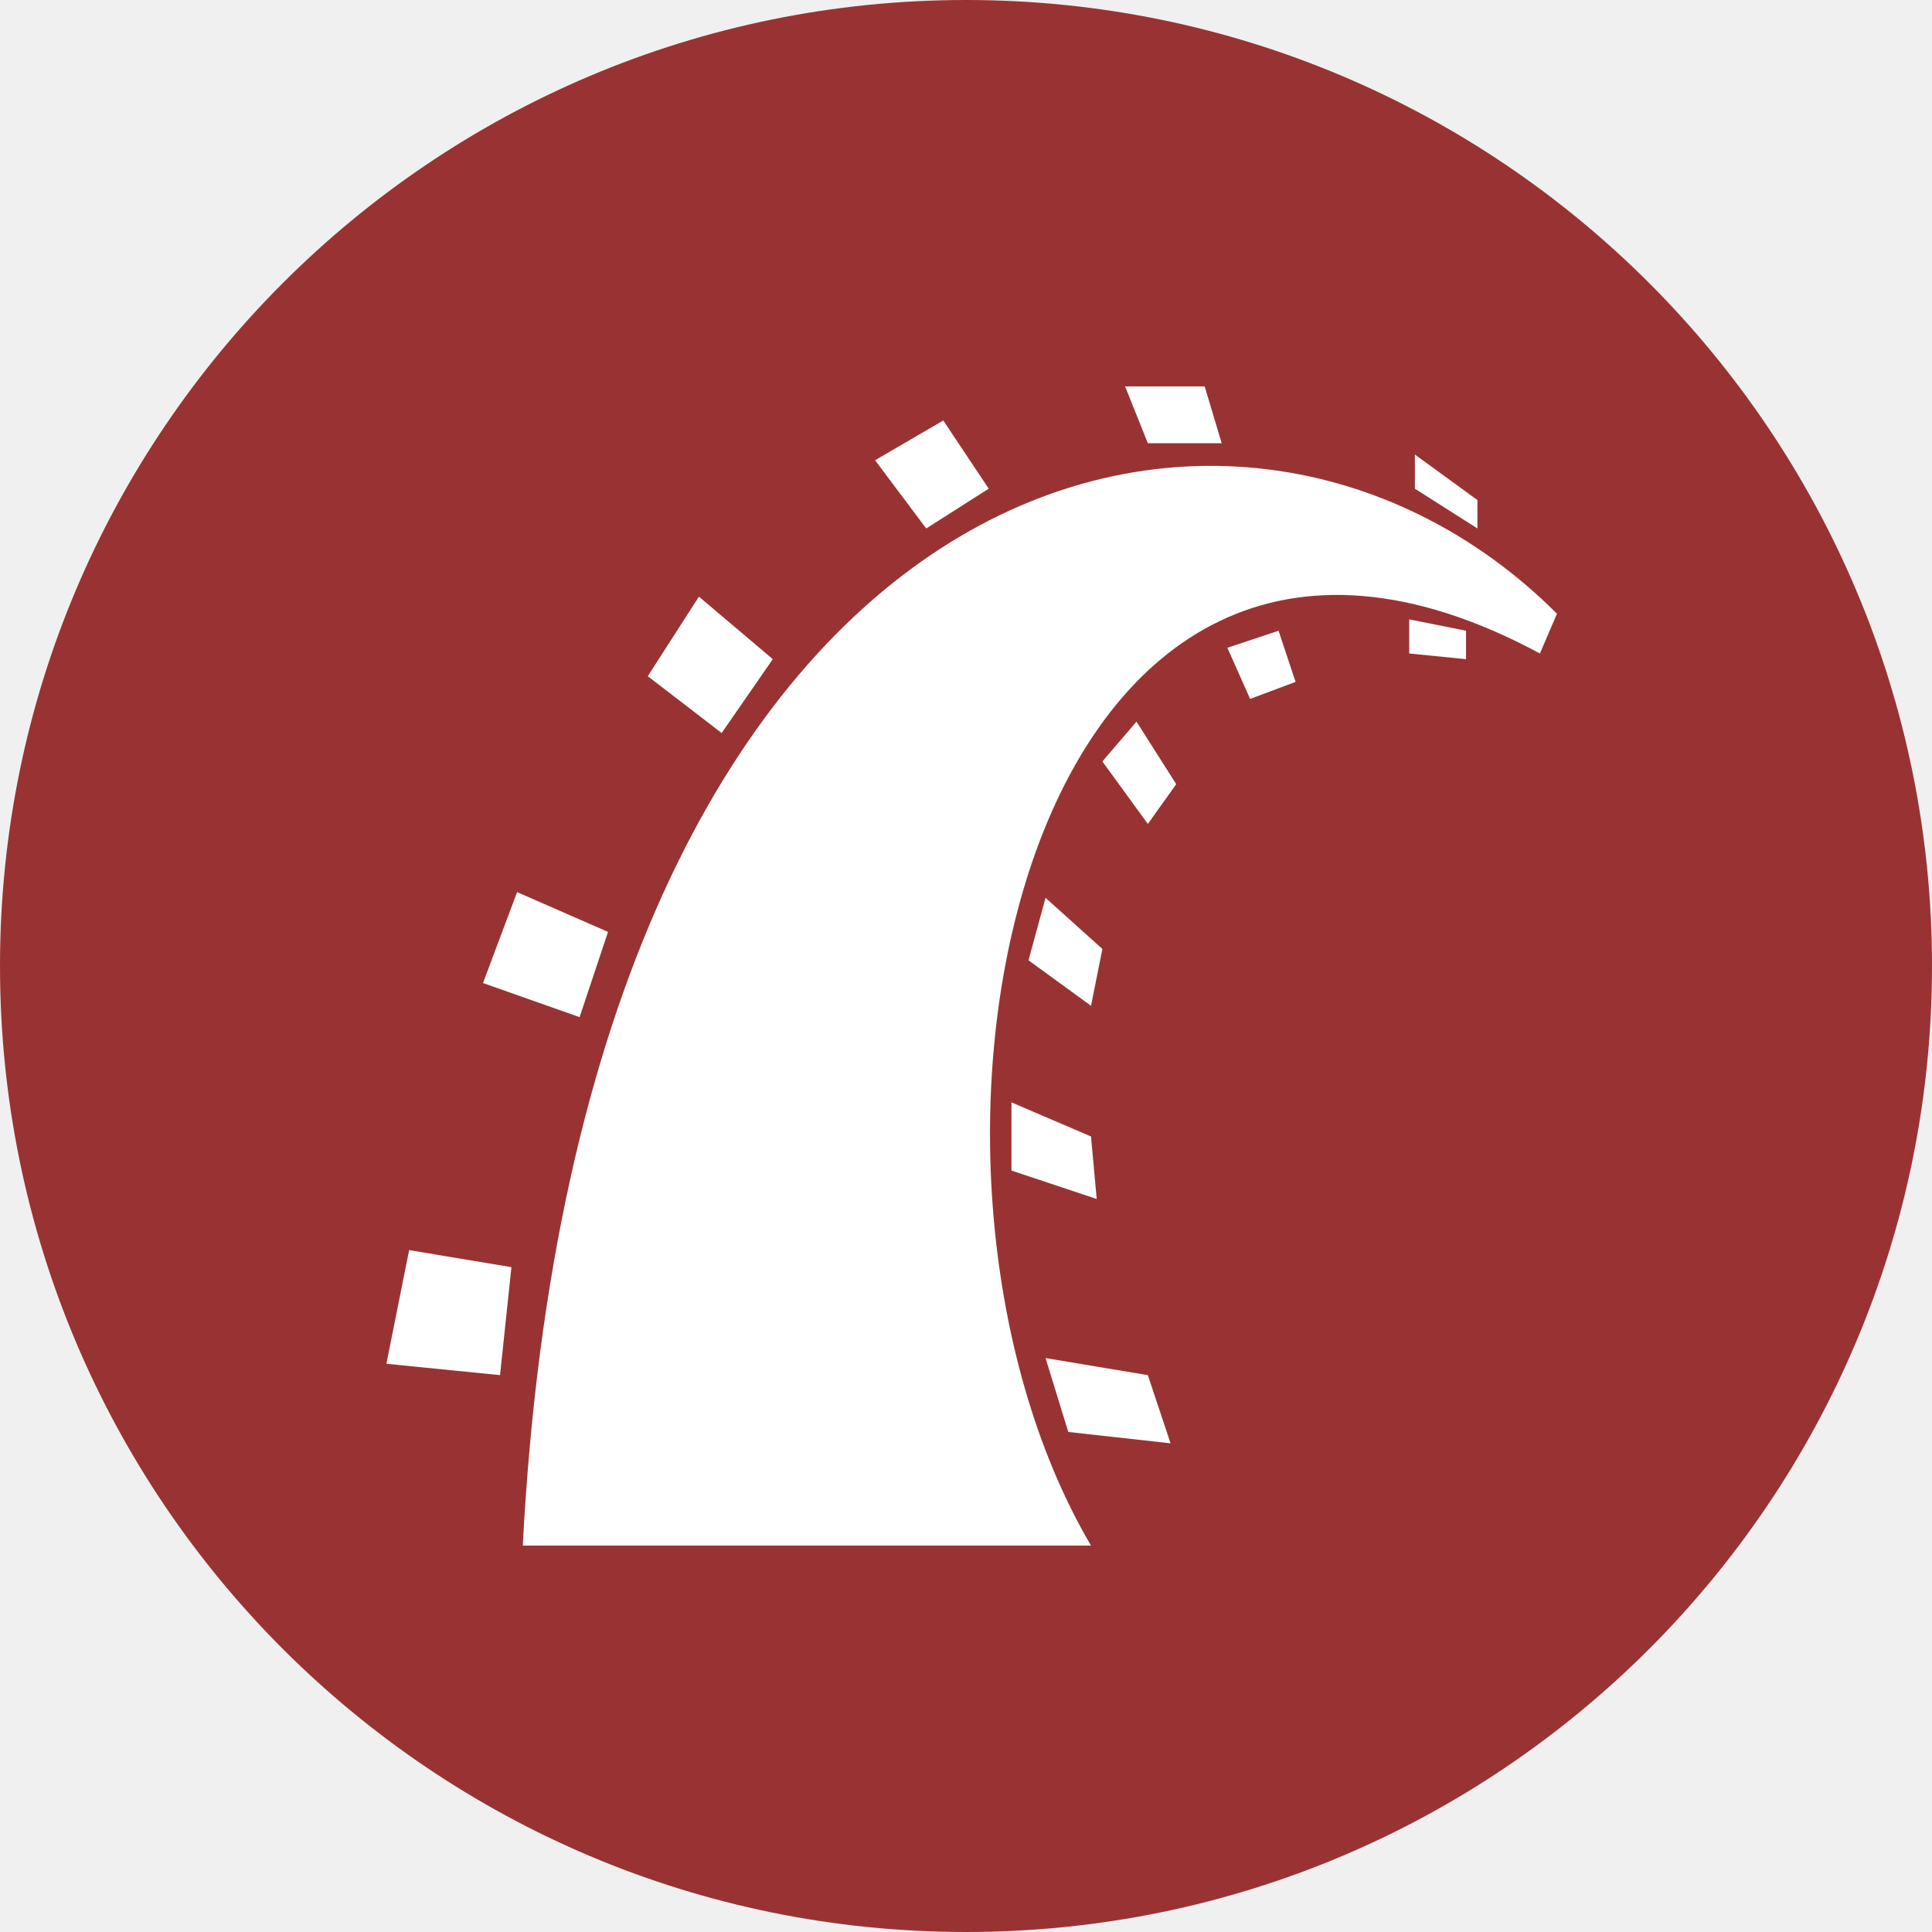
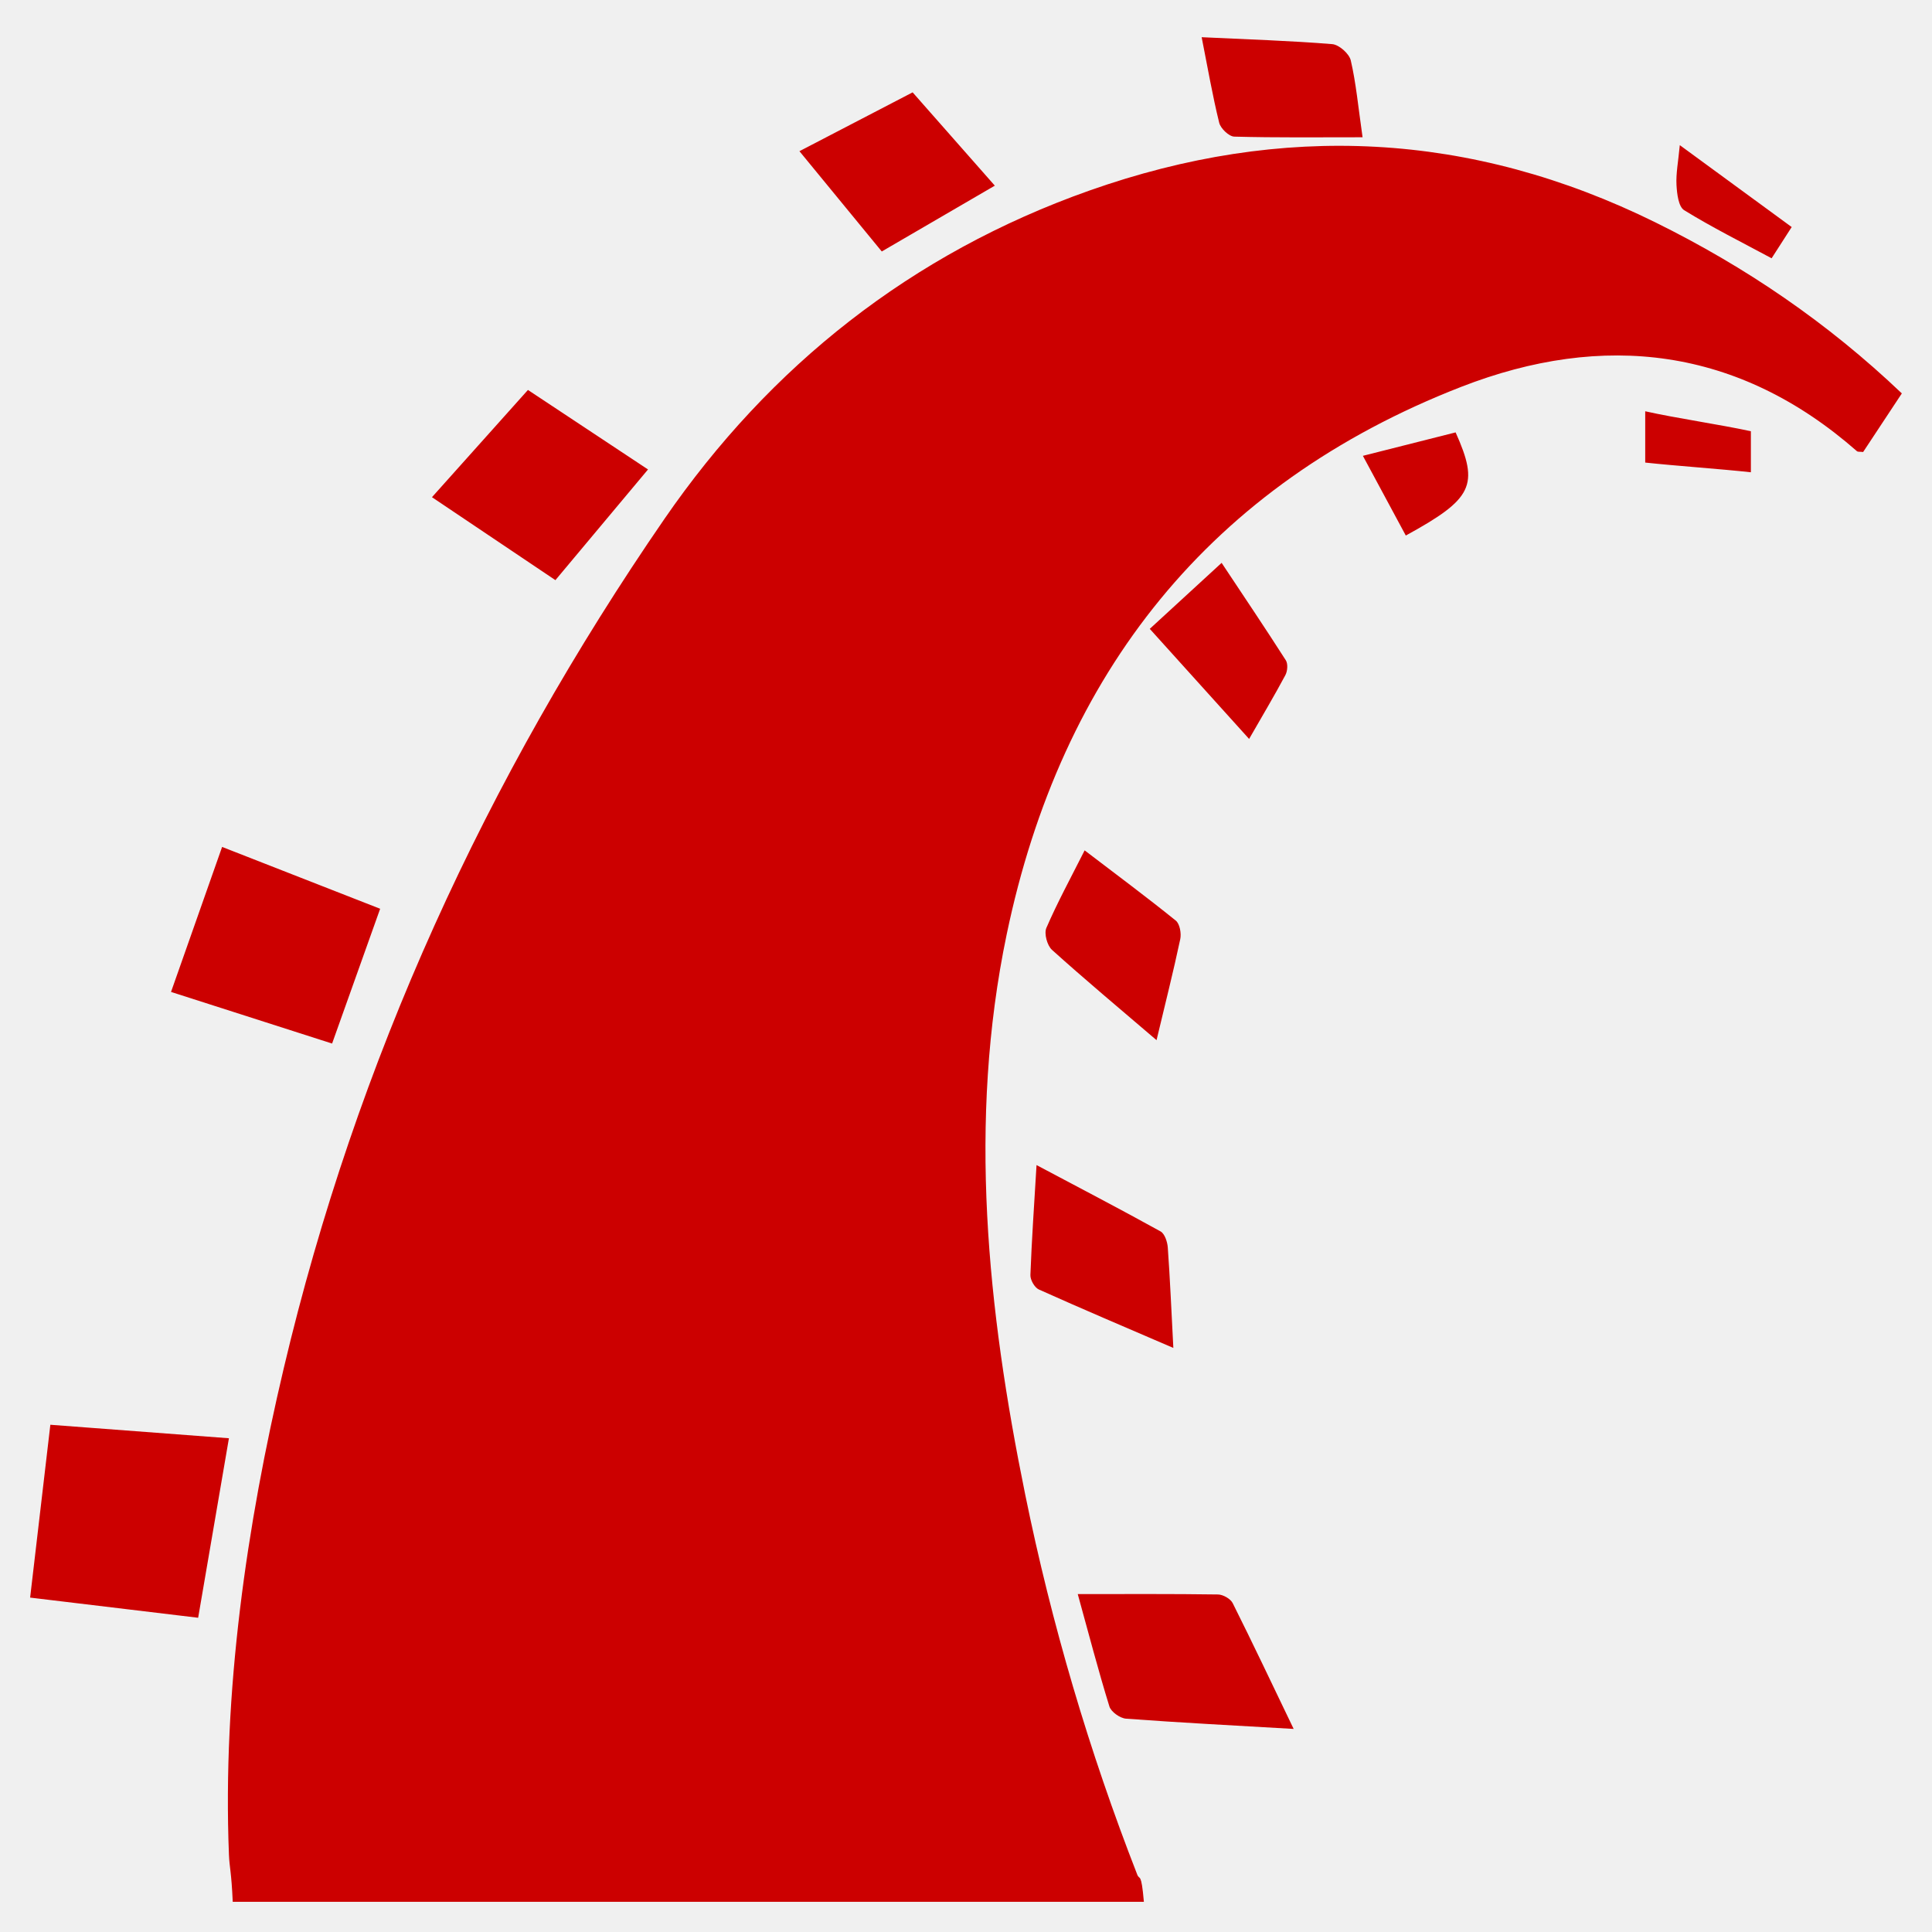
- <svg xmlns="http://www.w3.org/2000/svg" width="100" height="100" viewBox="0 0 100 100" fill="none">
-   <rect width="100" height="100" rx="50" fill="#993333" />
-   <path d="M27.059 80C30 23.529 63.824 15 80.588 31.765L79.706 33.824C52.941 19.412 44.706 60 56.471 80H27.059Z" fill="white" />
-   <path d="M72.941 32.059V33.824L75.882 34.118V32.647L72.941 32.059ZM73.235 23.529V25.294L76.471 27.353V25.882L73.235 23.529ZM63.529 33.529L66.177 32.647L67.059 35.294L64.706 36.176L63.529 33.529ZM58.235 20H62.353L63.235 22.941H59.412L58.235 20ZM58.824 37.353L60.882 40.588L59.412 42.647L57.059 39.412L58.824 37.353ZM48.824 21.765L51.176 25.294L47.941 27.353L45.294 23.823L48.824 21.765ZM54.118 46.471L53.235 49.706L56.471 52.059L57.059 49.118L54.118 46.471ZM36.176 30.882L40 34.118L37.353 37.941L33.529 35L36.176 30.882ZM52.353 57.059V60.588L56.765 62.059L56.471 58.824L52.353 57.059ZM26.765 46.176L31.471 48.235L30 52.647L25 50.882L26.765 46.176ZM54.118 70.294L55.294 74.118L60.588 74.706L59.412 71.177L54.118 70.294ZM21.177 64.706L26.471 65.588L25.882 71.177L20 70.588L21.177 64.706Z" fill="white" />
+ <svg xmlns="http://www.w3.org/2000/svg" fill="none" height="128" viewBox="0 0 128 128" width="128">
+   <path clip-rule="evenodd" d="m109.682 14.737c-12.206-6.023-24.708-6.636-37.508-2.111-11.779 4.164-21.175 11.615-28.16 21.763-11.819 17.172-20.404 35.909-25.215 56.263-2.464 10.417-4.06 21.466-3.631 32.224.035.873.165 1.124.251 3.124h60.366c-.173-2-.287-1.416-.437-1.797-3.19-8.172-5.675-16.602-7.428-25.198-2.498-12.251-3.806-24.729-1.226-37.093 3.611-17.313 13.48-29.805 30.117-36.283 9.424-3.667 18.369-2.624 26.214 4.262.072.063.22.025.412.056l2.565-3.883c-4.94-4.703-10.368-8.389-16.32-11.327zm-106.346 79.657c-.46 3.923-.89 7.596-1.34 11.451l11.132 1.336 2.039-11.893zm21.85-34.186-10.471-4.097-3.384 9.607 10.671 3.42c1.08-3.031 2.096-5.882 3.184-8.93zm49.419 53.659c3.575.266 7.157.449 11.103.679-1.433-2.979-2.706-5.673-4.039-8.335-.146-.289-.639-.568-.974-.573-3.033-.044-6.068-.025-9.291-.025.726 2.628 1.357 5.053 2.096 7.443.111.361.707.782 1.105.811zm-31.672-82.764-7.955-5.268-6.359 7.105 8.178 5.496zm25.334 53.369c-.013.321.276.832.558.959 2.865 1.288 5.76 2.515 8.912 3.873-.131-2.492-.219-4.575-.368-6.654-.027-.374-.203-.912-.48-1.066-2.631-1.456-5.299-2.847-8.216-4.395-.159 2.665-.321 4.972-.406 7.283zm-2.357-72.172-5.446-6.181-7.499 3.898 5.455 6.644zm3.415 49.176c-.163.374.052 1.167.373 1.456 2.175 1.962 4.424 3.84 6.926 5.981.573-2.4 1.113-4.539 1.571-6.693.081-.383-.032-1.016-.298-1.23-1.946-1.569-3.955-3.063-6.037-4.651-.915 1.815-1.802 3.443-2.535 5.137zm12.45-52.424c2.78.075 5.563.042 8.499.042-.293-2.044-.433-3.593-.782-5.092-.104-.446-.775-1.04-1.228-1.078-2.787-.226-5.585-.313-8.651-.459.409 2.063.721 3.881 1.162 5.668.093.379.647.909 1 .919zm3.385 35.675c.142-.266.178-.749.029-.981-1.366-2.137-2.785-4.241-4.254-6.455l-4.76 4.372 6.582 7.294c.884-1.539 1.675-2.868 2.403-4.23zm5.135-14.527 2.843 5.281c4.449-2.438 4.875-3.32 3.3-6.834zm21.287-16.273c1.851 1.142 3.806 2.115 5.792 3.185l1.33-2.07c-2.422-1.771-4.76-3.484-7.413-5.426-.104 1.104-.259 1.875-.219 2.637.032.581.129 1.44.51 1.674zm-2.582 16.719c2 .217 5 .424 7 .643v-2.718c-2-.438-5-.872-7-1.323z" fill="#c00" fill-rule="evenodd" />
</svg>
